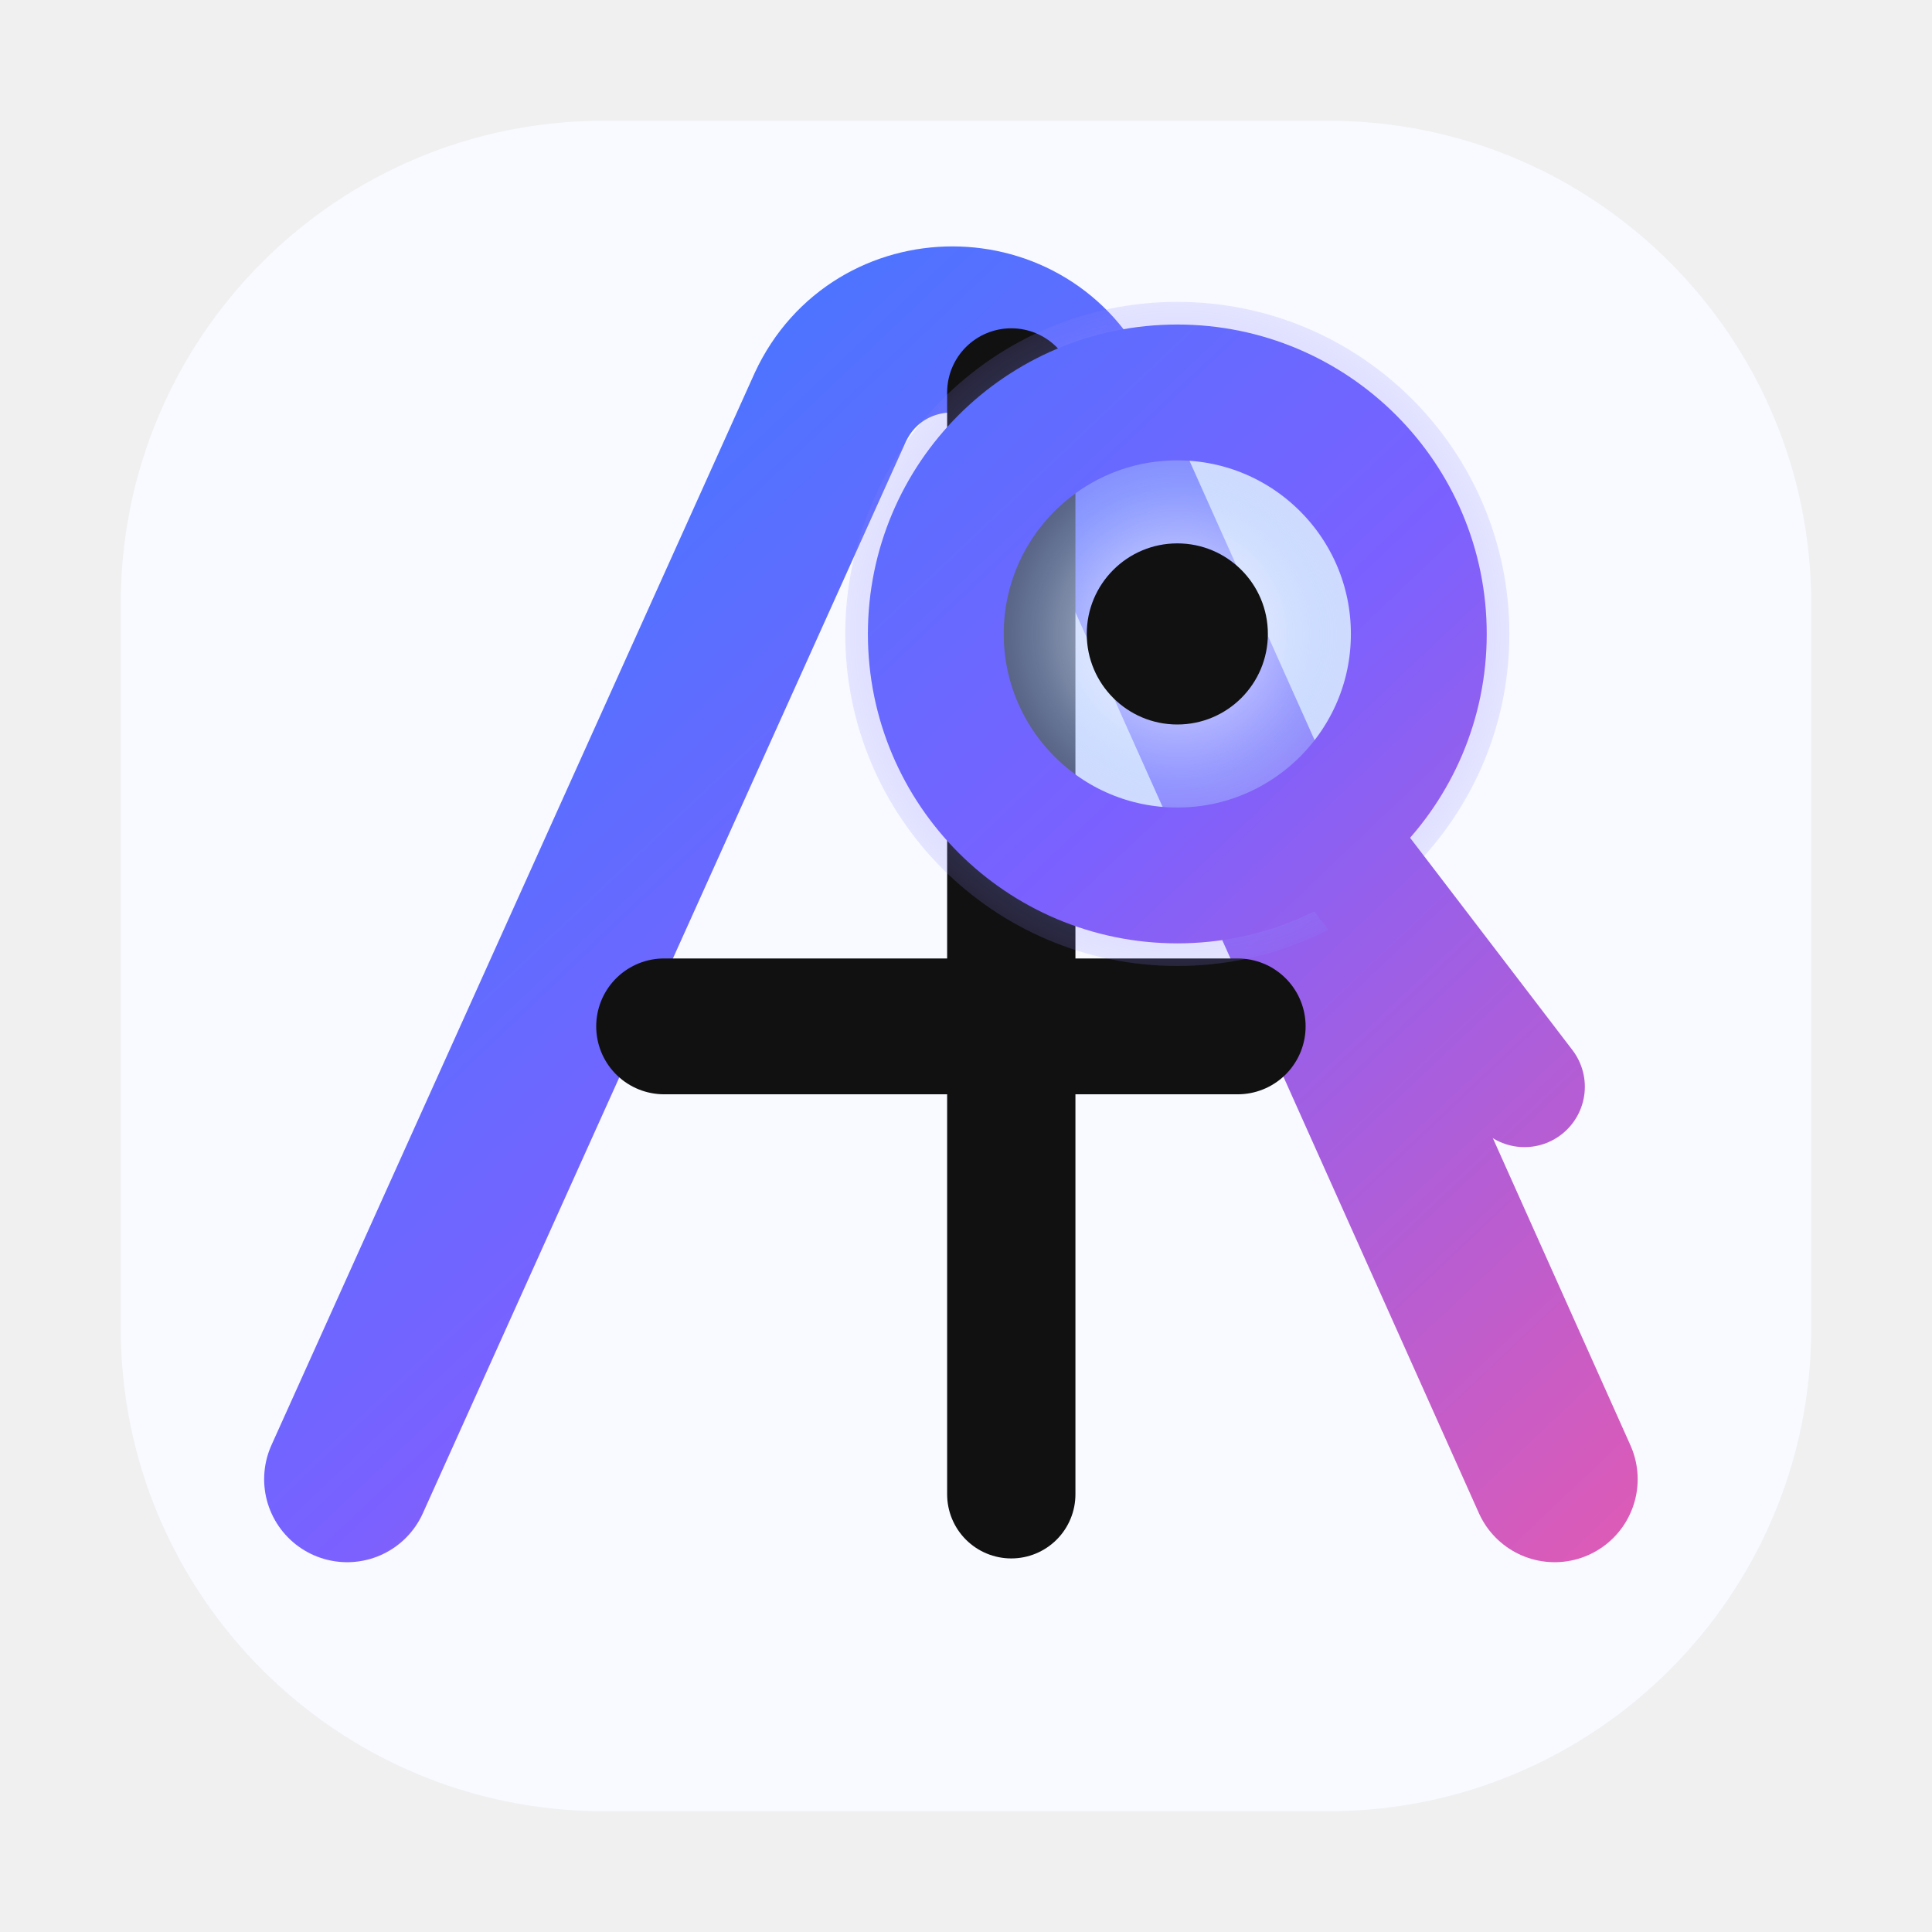
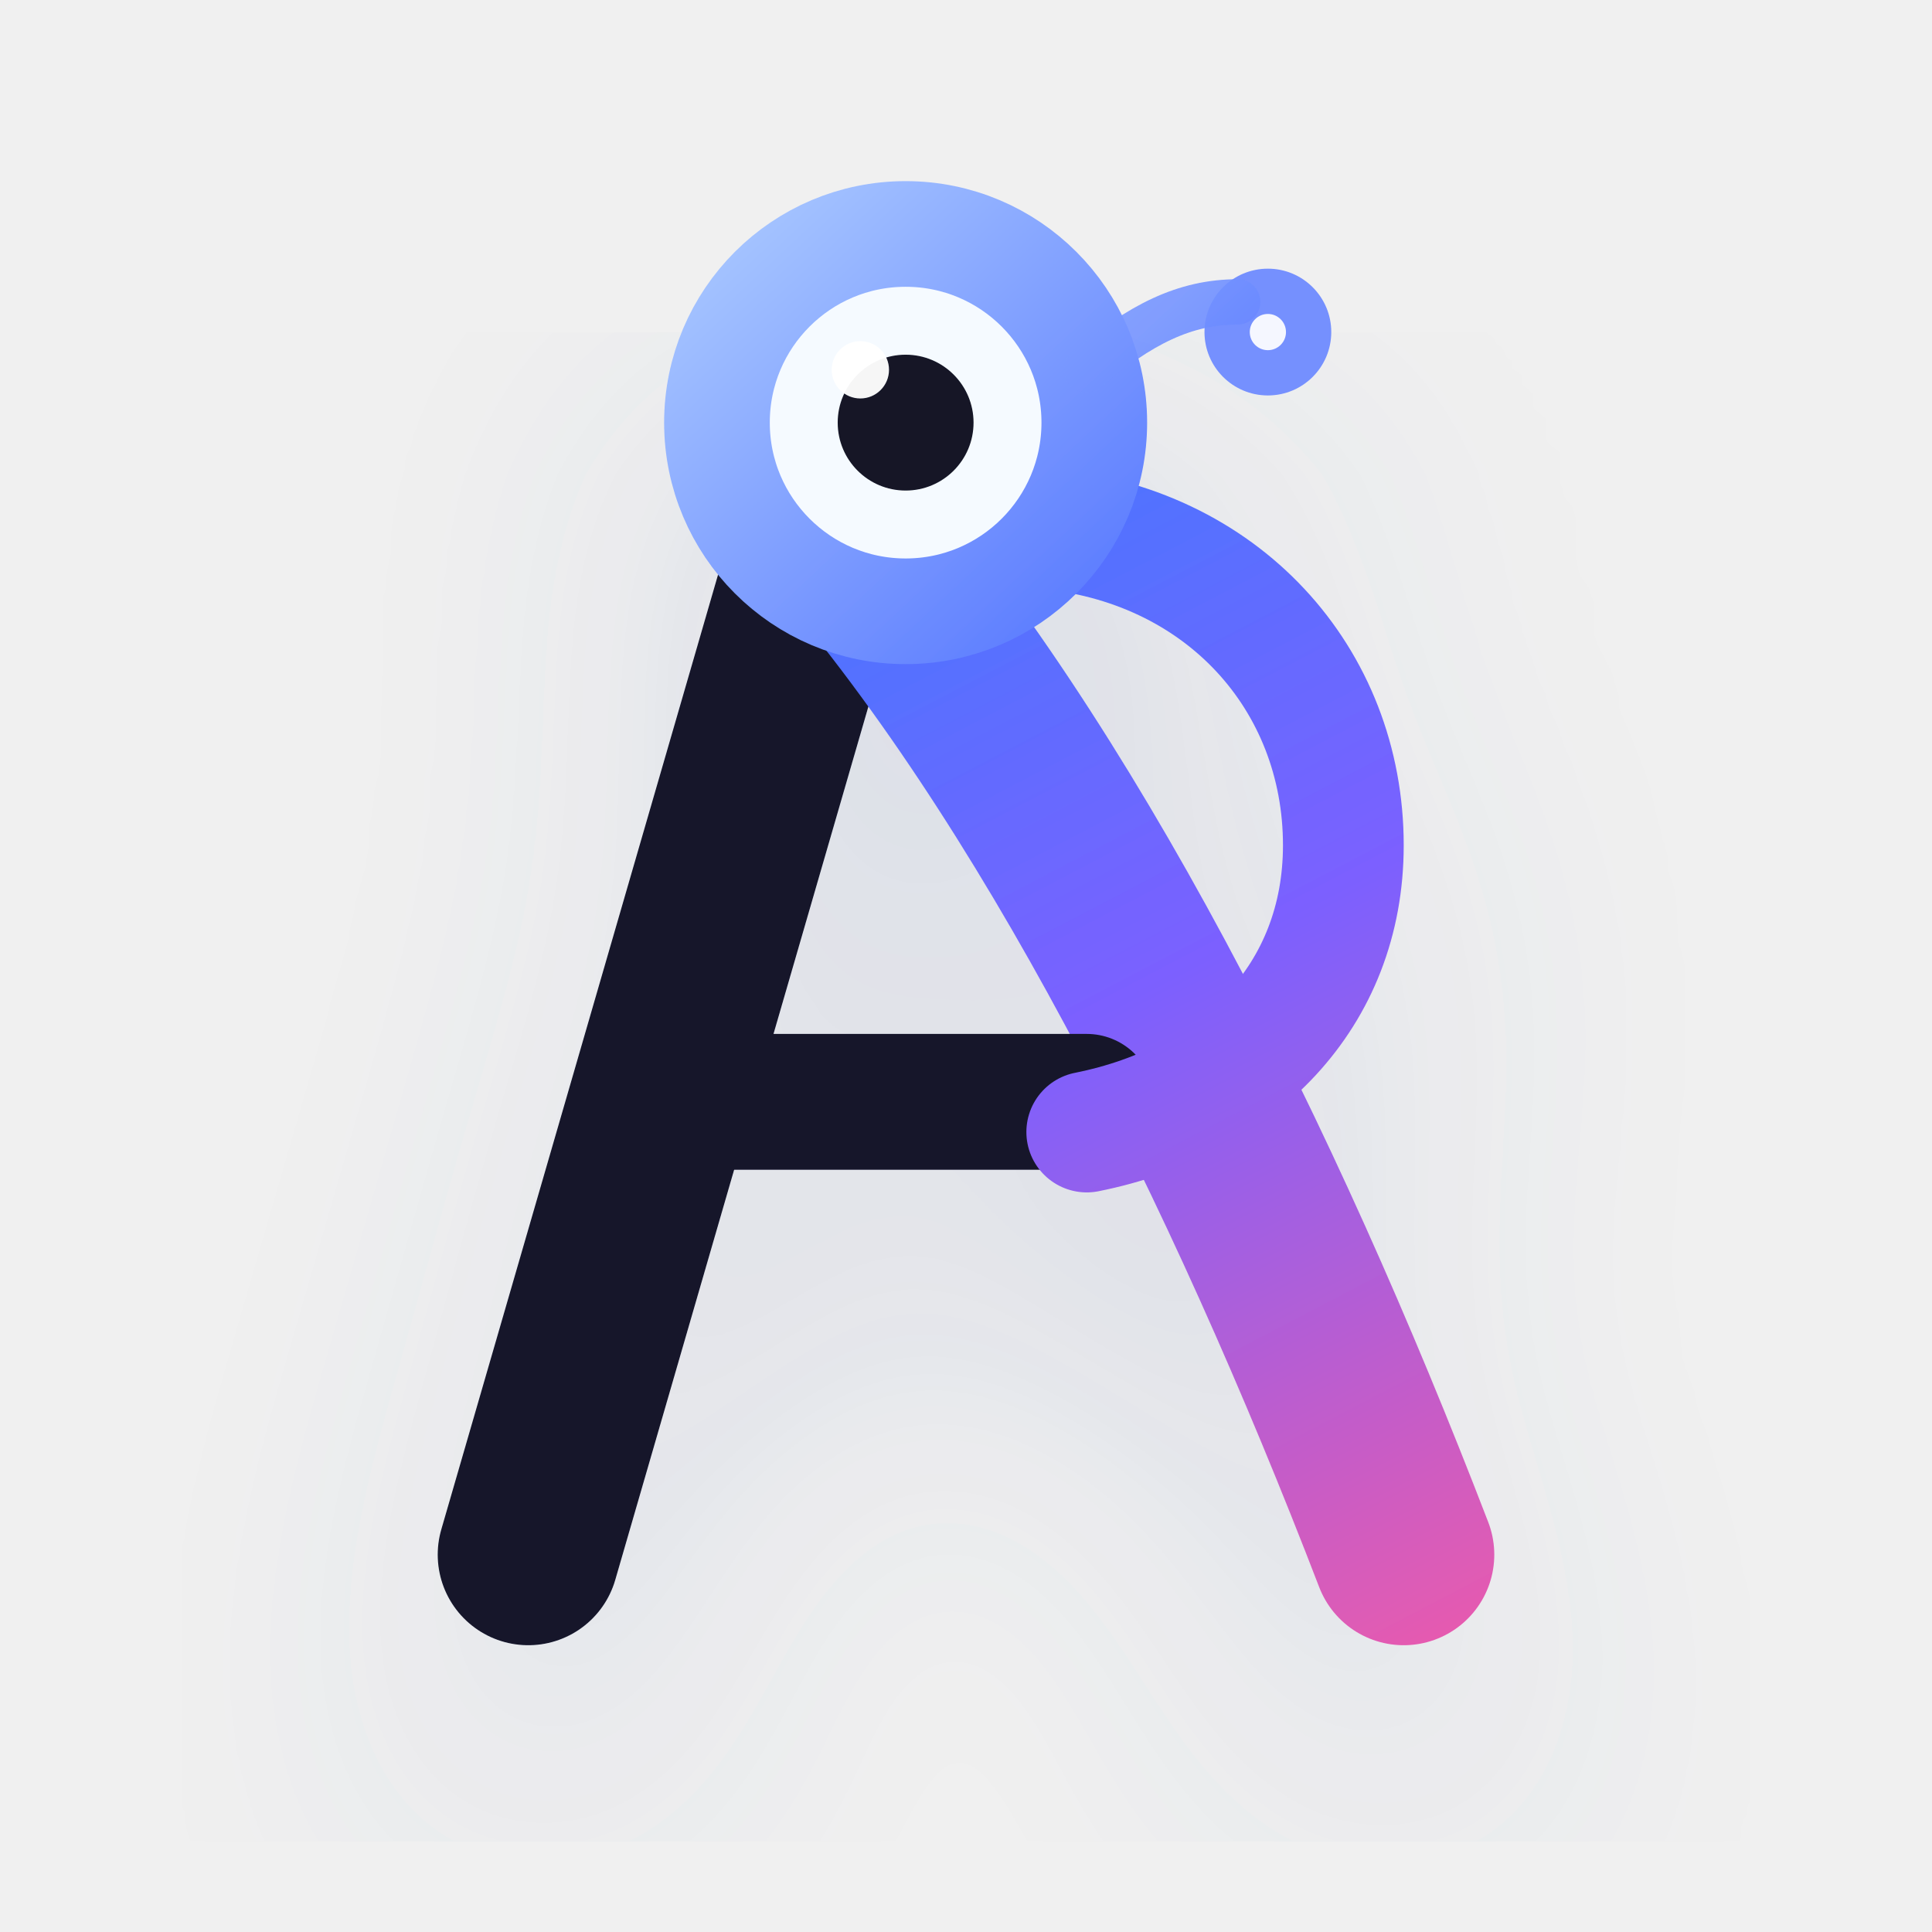
<svg xmlns="http://www.w3.org/2000/svg" viewBox="0 0 128 128" fill="none">
  <defs>
-     <linearGradient id="apGradient" x1="20" y1="16" x2="109" y2="110" gradientUnits="userSpaceOnUse">
+     <linearGradient id="apStroke" x1="52" y1="18" x2="99" y2="108" gradientUnits="userSpaceOnUse">
      <stop offset="0" stop-color="#2F80FF" />
-       <stop offset="0.5" stop-color="#7B61FF" />
+       <stop offset="0.52" stop-color="#7B61FF" />
      <stop offset="1" stop-color="#E85AAE" />
    </linearGradient>
-     <radialGradient id="lensGlow" cx="0" cy="0" r="1" gradientUnits="userSpaceOnUse" gradientTransform="translate(78 42) rotate(90) scale(28)">
-       <stop offset="0" stop-color="#FFFFFF" stop-opacity="0.9" />
-       <stop offset="0.35" stop-color="#A8C3FF" stop-opacity="0.55" />
-       <stop offset="1" stop-color="#7B61FF" stop-opacity="0" />
-     </radialGradient>
+     <linearGradient id="orbitGlow" x1="46" y1="16" x2="76" y2="48" gradientUnits="userSpaceOnUse">
+       <stop offset="0" stop-color="#A8C7FF" />
+       <stop offset="1" stop-color="#4B6BFF" />
+     </linearGradient>
+     <filter id="logoShadow" x="12" y="10" width="104" height="112" filterUnits="userSpaceOnUse" color-interpolation-filters="sRGB">
+       <feDropShadow dx="0" dy="12" stdDeviation="10" flood-color="#5669A9" flood-opacity="0.14" />
+     </filter>
  </defs>
-   <rect x="8" y="8" width="112" height="112" rx="32" fill="#F8FAFF" />
-   <path d="M23 98L55 27C58.2 20.1 68 20.1 71.2 27L103 98" stroke="url(#apGradient)" stroke-width="11" stroke-linecap="round" stroke-linejoin="round" />
-   <path d="M44 68H82" stroke="#111111" stroke-width="9" stroke-linecap="round" />
-   <path d="M67 26V99" stroke="#111111" stroke-width="8.5" stroke-linecap="round" />
-   <circle cx="78" cy="42" r="22" fill="url(#lensGlow)" />
-   <circle cx="78" cy="42" r="16" stroke="url(#apGradient)" stroke-width="9" />
-   <circle cx="78" cy="42" r="6" fill="#111111" />
-   <path d="M88 55L101 72" stroke="url(#apGradient)" stroke-width="8" stroke-linecap="round" />
+   <g filter="url(#logoShadow)">
+     <path d="M35 103L55 34" stroke="#14182A" stroke-width="12" stroke-linecap="round" stroke-linejoin="round" />
+     <path d="M55 34C70 51 83 77 93 103" stroke="url(#apStroke)" stroke-width="12" stroke-linecap="round" stroke-linejoin="round" />
+     <path d="M45 73H72" stroke="#14182A" stroke-width="9" stroke-linecap="round" />
+     <path d="M69 35C81 36 89 45 89 56C89 66 82 73 72 75" stroke="url(#apStroke)" stroke-width="8" stroke-linecap="round" stroke-linejoin="round" />
+     <circle cx="60" cy="28" r="12.5" fill="#F5FAFF" stroke="url(#orbitGlow)" stroke-width="7" />
+     <circle cx="60" cy="28" r="4.5" fill="#121526" />
+     <circle cx="57" cy="24.5" r="1.9" fill="#FFFFFF" fill-opacity="0.96" />
+     <circle cx="84" cy="22" r="4.2" fill="#6B88FF" fill-opacity="0.92" />
+     <circle cx="84" cy="22" r="1.2" fill="#FFFFFF" fill-opacity="0.92" />
+     <path d="M72 24.5C75.5 21.5 78.5 20 82 20" stroke="url(#orbitGlow)" stroke-width="3" stroke-linecap="round" opacity="0.9" />
+   </g>
</svg>
